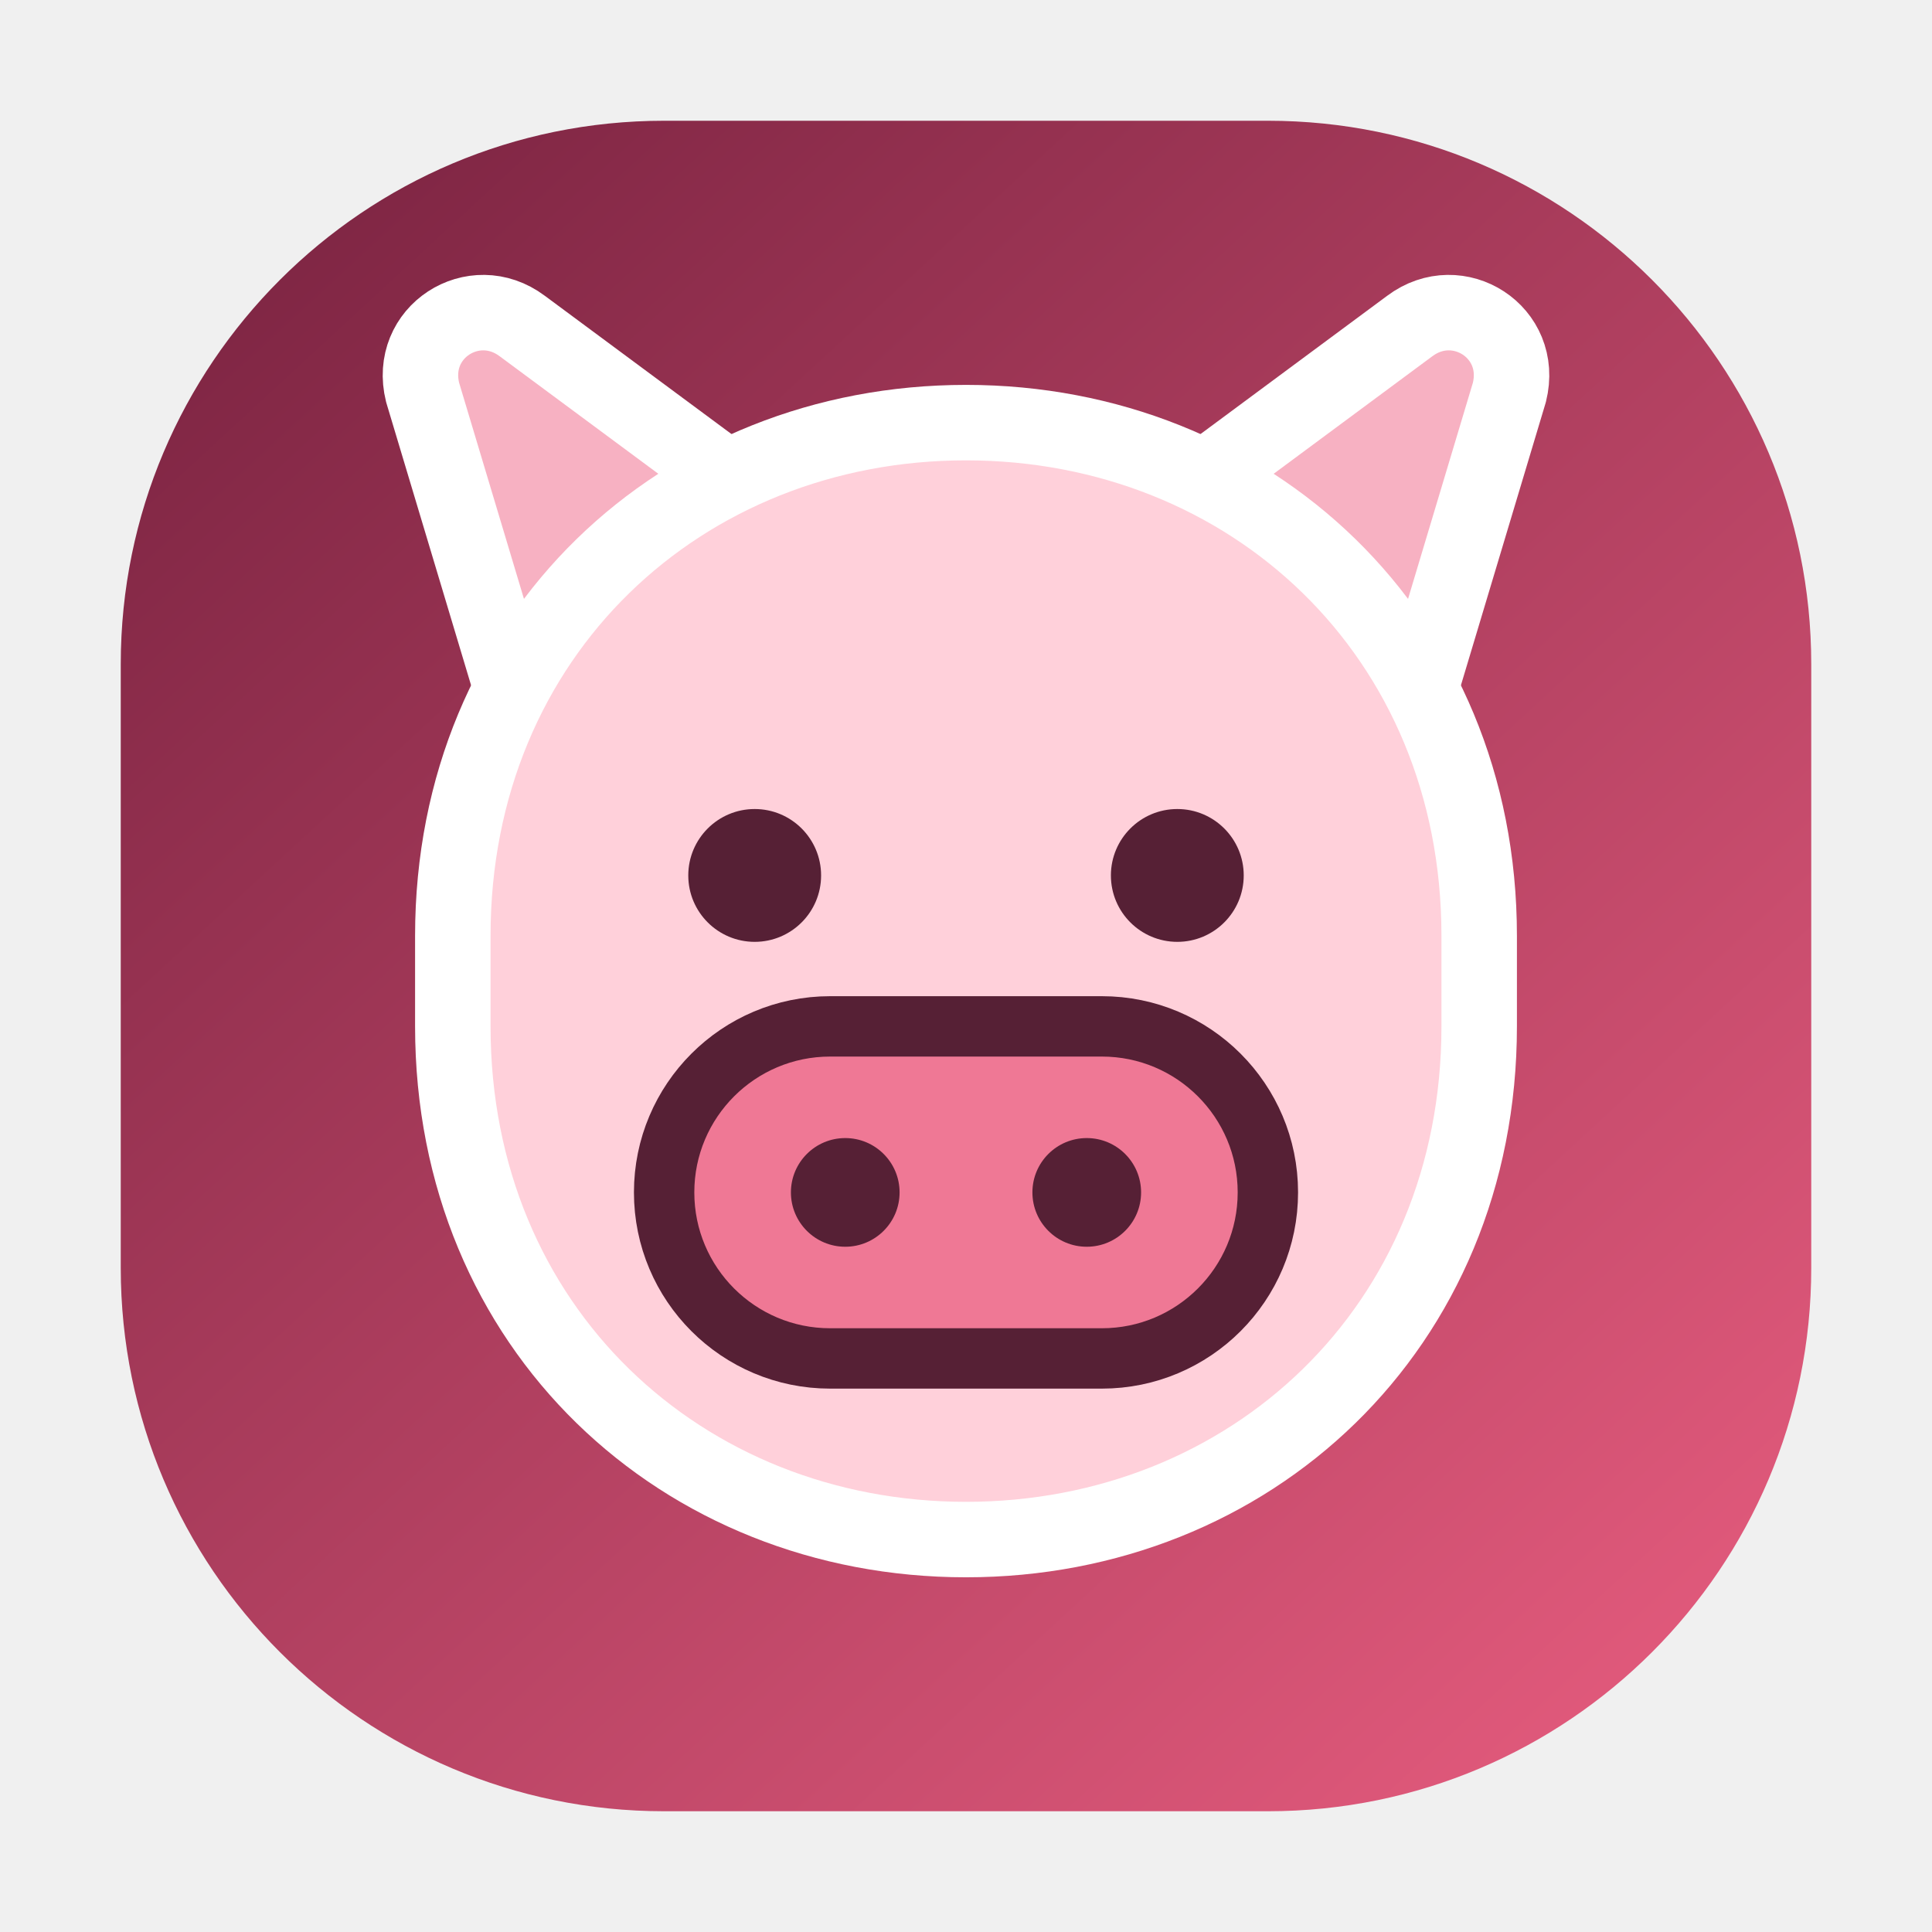
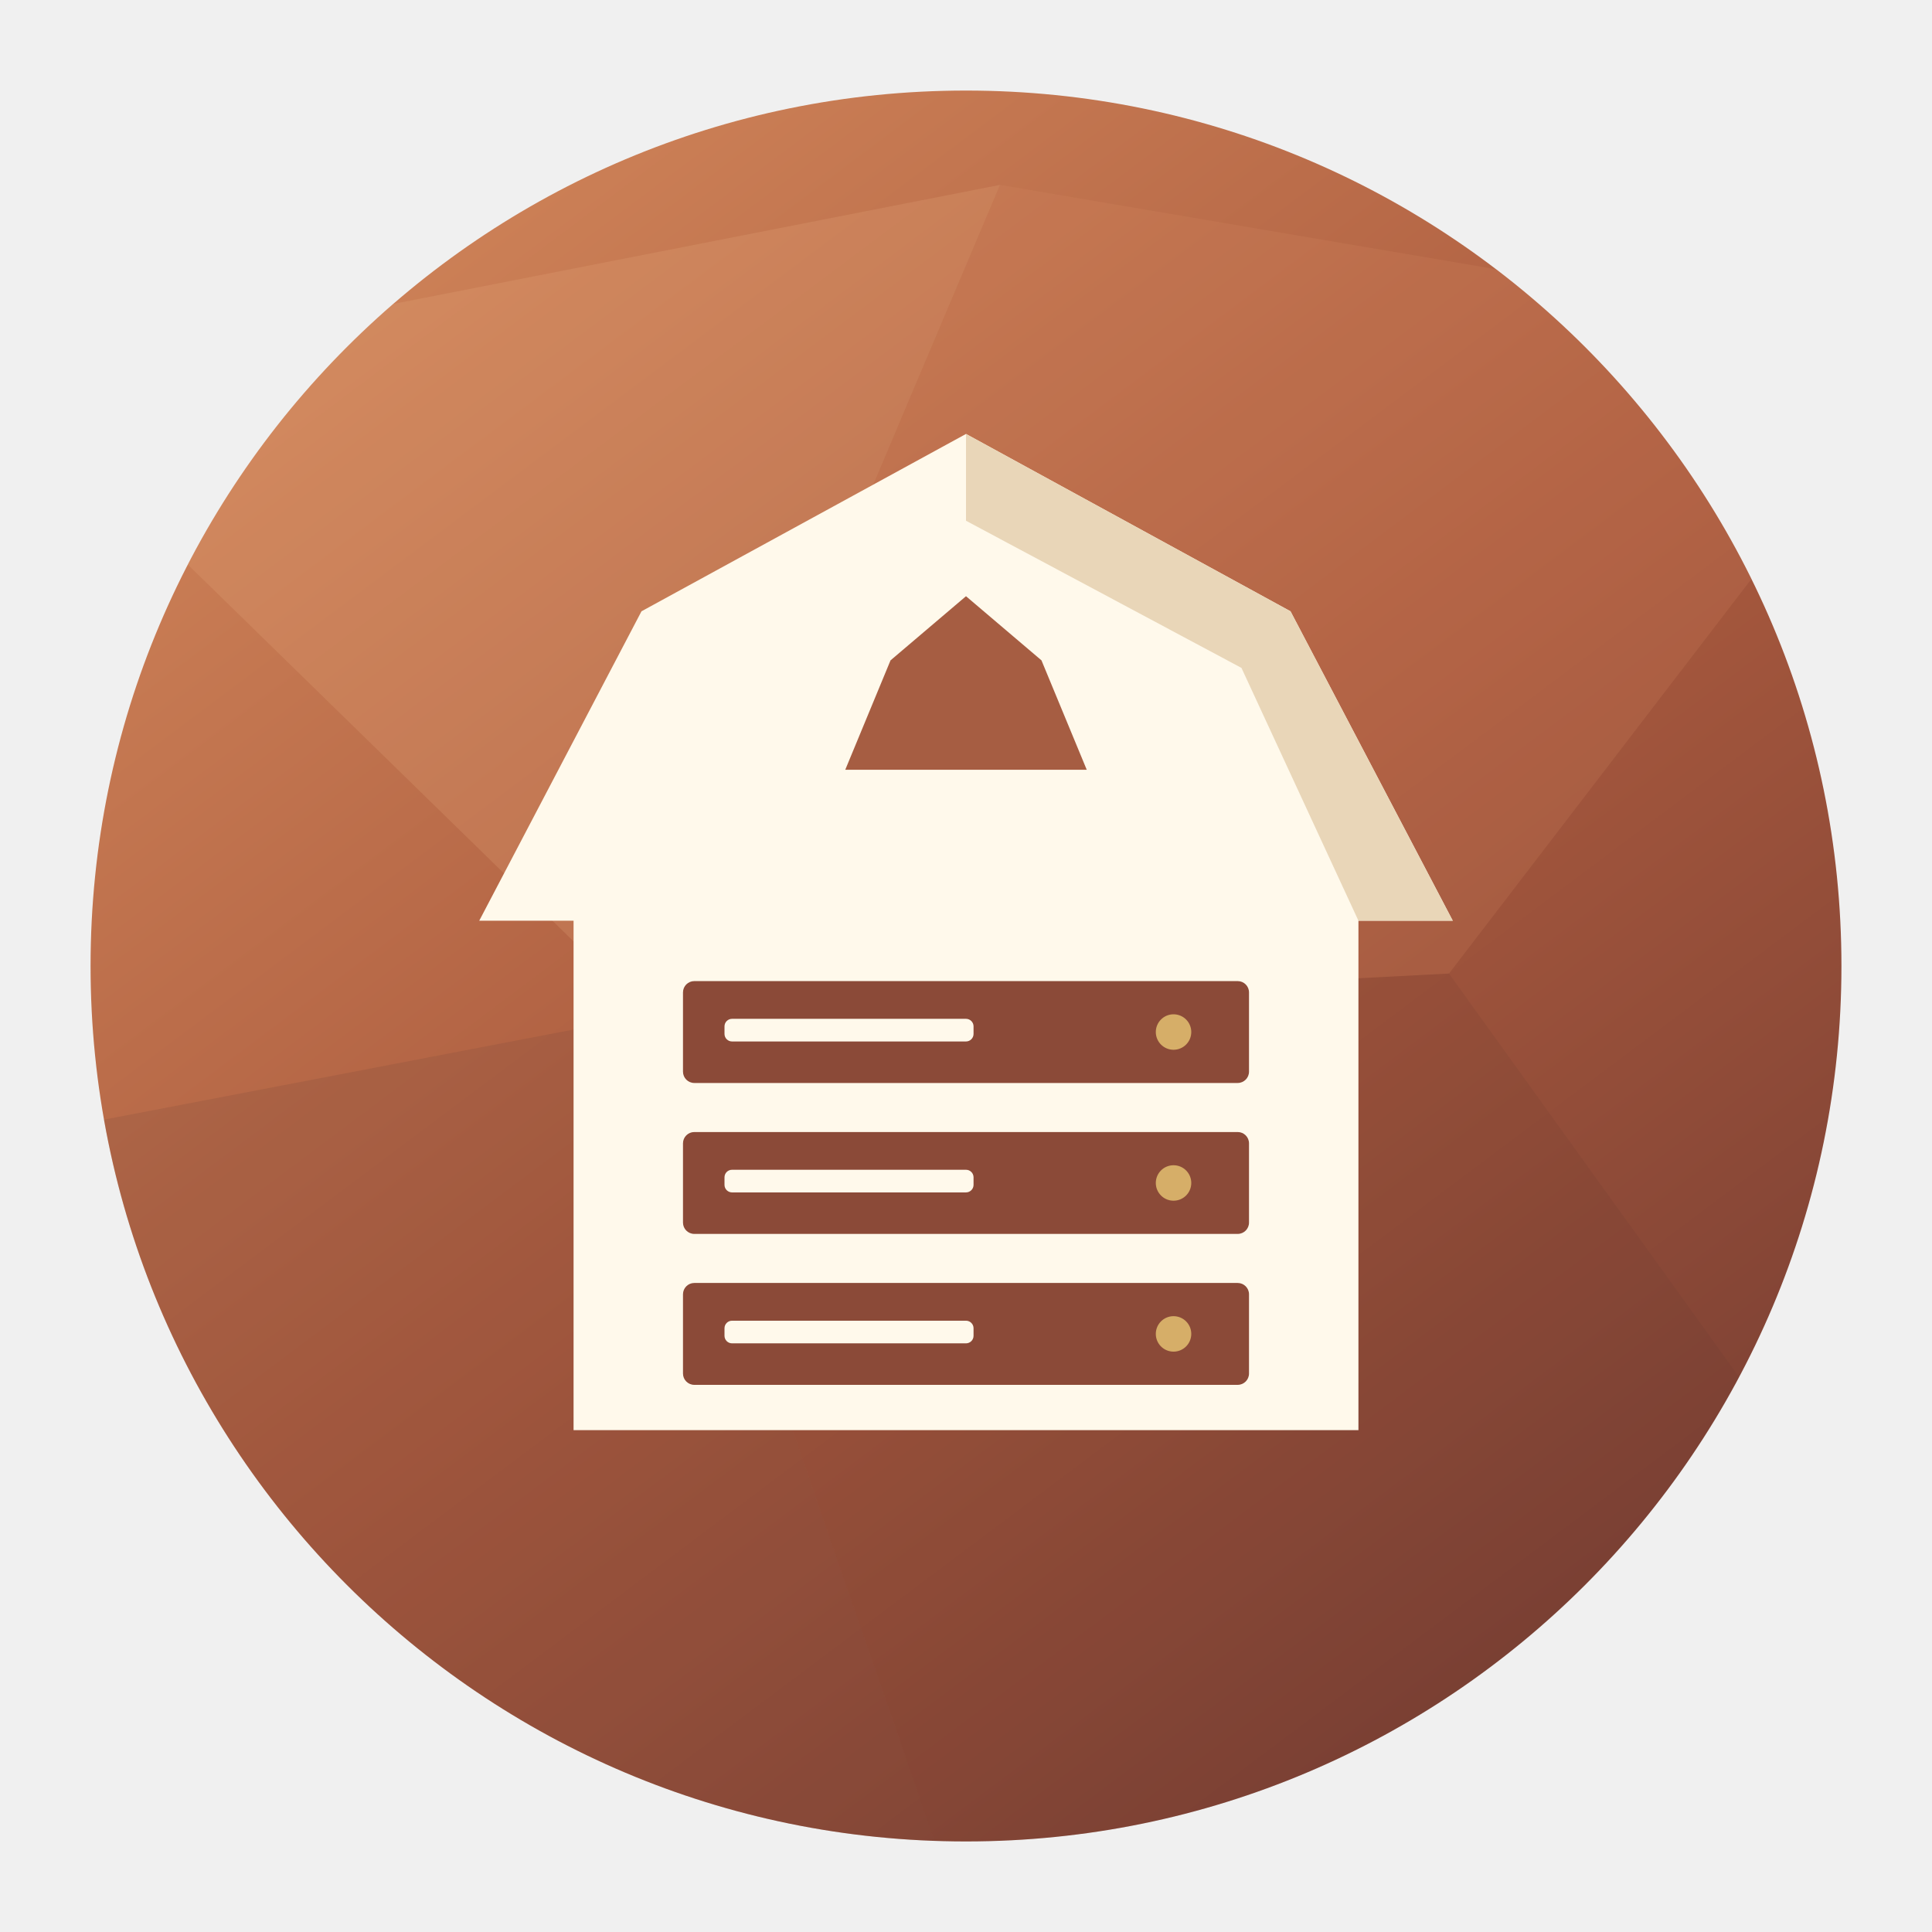
- <svg xmlns="http://www.w3.org/2000/svg" viewBox="0 0 64 64" role="img" aria-labelledby="title">
+ <svg xmlns="http://www.w3.org/2000/svg" width="512" height="512" viewBox="0 0 512 512" role="img" aria-labelledby="title">
  <defs>
-     <linearGradient id="g" x1="8" y1="6" x2="56" y2="58" gradientUnits="userSpaceOnUse">
-       <stop stop-color="#7c2442" />
-       <stop offset="1" stop-color="#e45b7d" />
+     <linearGradient id="b19g" x1="10%" y1="0%" x2="85%" y2="100%">
+       <stop stop-color="#D4895C" />
+       <stop offset=".53" stop-color="#AA5A3E" />
+       <stop offset="1" stop-color="#743C32" />
    </linearGradient>
+     <clipPath id="b19c">
+       <circle cx="256" cy="256" r="232" />
+     </clipPath>
  </defs>
-   <rect x="4" y="4" width="56" height="56" rx="18" fill="url(#g)" />
-   <path d="M17 23 14 13c-.5-2 1.7-3.4 3.3-2.2l8.1 6M47 23l3-10c.5-2-1.7-3.4-3.3-2.2l-8.1 6" fill="#f7b1c2" stroke="#fff" stroke-width="2.5" stroke-linejoin="round" />
-   <path d="M15 31c0-10 7.6-17 17-17s17 7 17 17v3c0 10-7.6 17-17 17s-17-7-17-17z" fill="#ffd0da" stroke="#fff" stroke-width="2.5" />
-   <circle cx="25" cy="29" r="2.2" fill="#562035" />
-   <circle cx="39" cy="29" r="2.2" fill="#562035" />
-   <rect x="22" y="34" width="20" height="11" rx="5.5" fill="#ef7895" stroke="#562035" stroke-width="2" />
-   <circle cx="28" cy="39.5" r="1.8" fill="#562035" />
-   <circle cx="36" cy="39.5" r="1.8" fill="#562035" />
+   <g transform="translate(0 0) scale(1.0)">
+     <circle cx="256" cy="256" r="232" fill="url(#b19g)" />
+     <g transform="" clip-path="url(#b19c)">
+       <polygon points="0.00,101.00 265.00,49.00 172.00,269.00" fill="#EAB182" opacity="0.2" />
+       <polygon points="265.00,49.00 512.00,91.00 384.00,258.00 172.00,269.00" fill="#D78D62" opacity="0.18" />
+       <polygon points="0.00,302.00 172.00,269.00 256.00,512.00 0.00,512.00" fill="#714235" opacity="0.18" />
+       <polygon points="172.00,269.00 384.00,258.00 512.00,436.00 256.00,512.00" fill="#60372E" opacity="0.12" />
+     </g>
+     <path d="M127 244L170 162 256 115 342 162 385 244H360V379H152V244Z" fill="#FFF9EB" />
+     <polygon points="256.00,115.00 342.00,162.00 385.00,244.00 360.00,244.00 329.00,177.00 256.00,138.00" fill="#E9D6B8" />
+     <path d="M224 204L236 175 256 158 276 175 288 204Z" fill="#A65D42" />
+     <rect x="181" y="260" width="150" height="27" rx="3" fill="#8B4A38" />
+     <rect x="192" y="270" width="66" height="6" rx="2" fill="#FFF9EB" />
+     <circle cx="311" cy="273.5" r="4.7" fill="#D6AE68" />
+     <rect x="181" y="300" width="150" height="27" rx="3" fill="#8B4A38" />
+     <rect x="192" y="310" width="66" height="6" rx="2" fill="#FFF9EB" />
+     <circle cx="311" cy="313.5" r="4.7" fill="#D6AE68" />
+     <rect x="181" y="340" width="150" height="27" rx="3" fill="#8B4A38" />
+     <rect x="192" y="350" width="66" height="6" rx="2" fill="#FFF9EB" />
+     <circle cx="311" cy="353.5" r="4.7" fill="#D6AE68" />
+   </g>
</svg>
